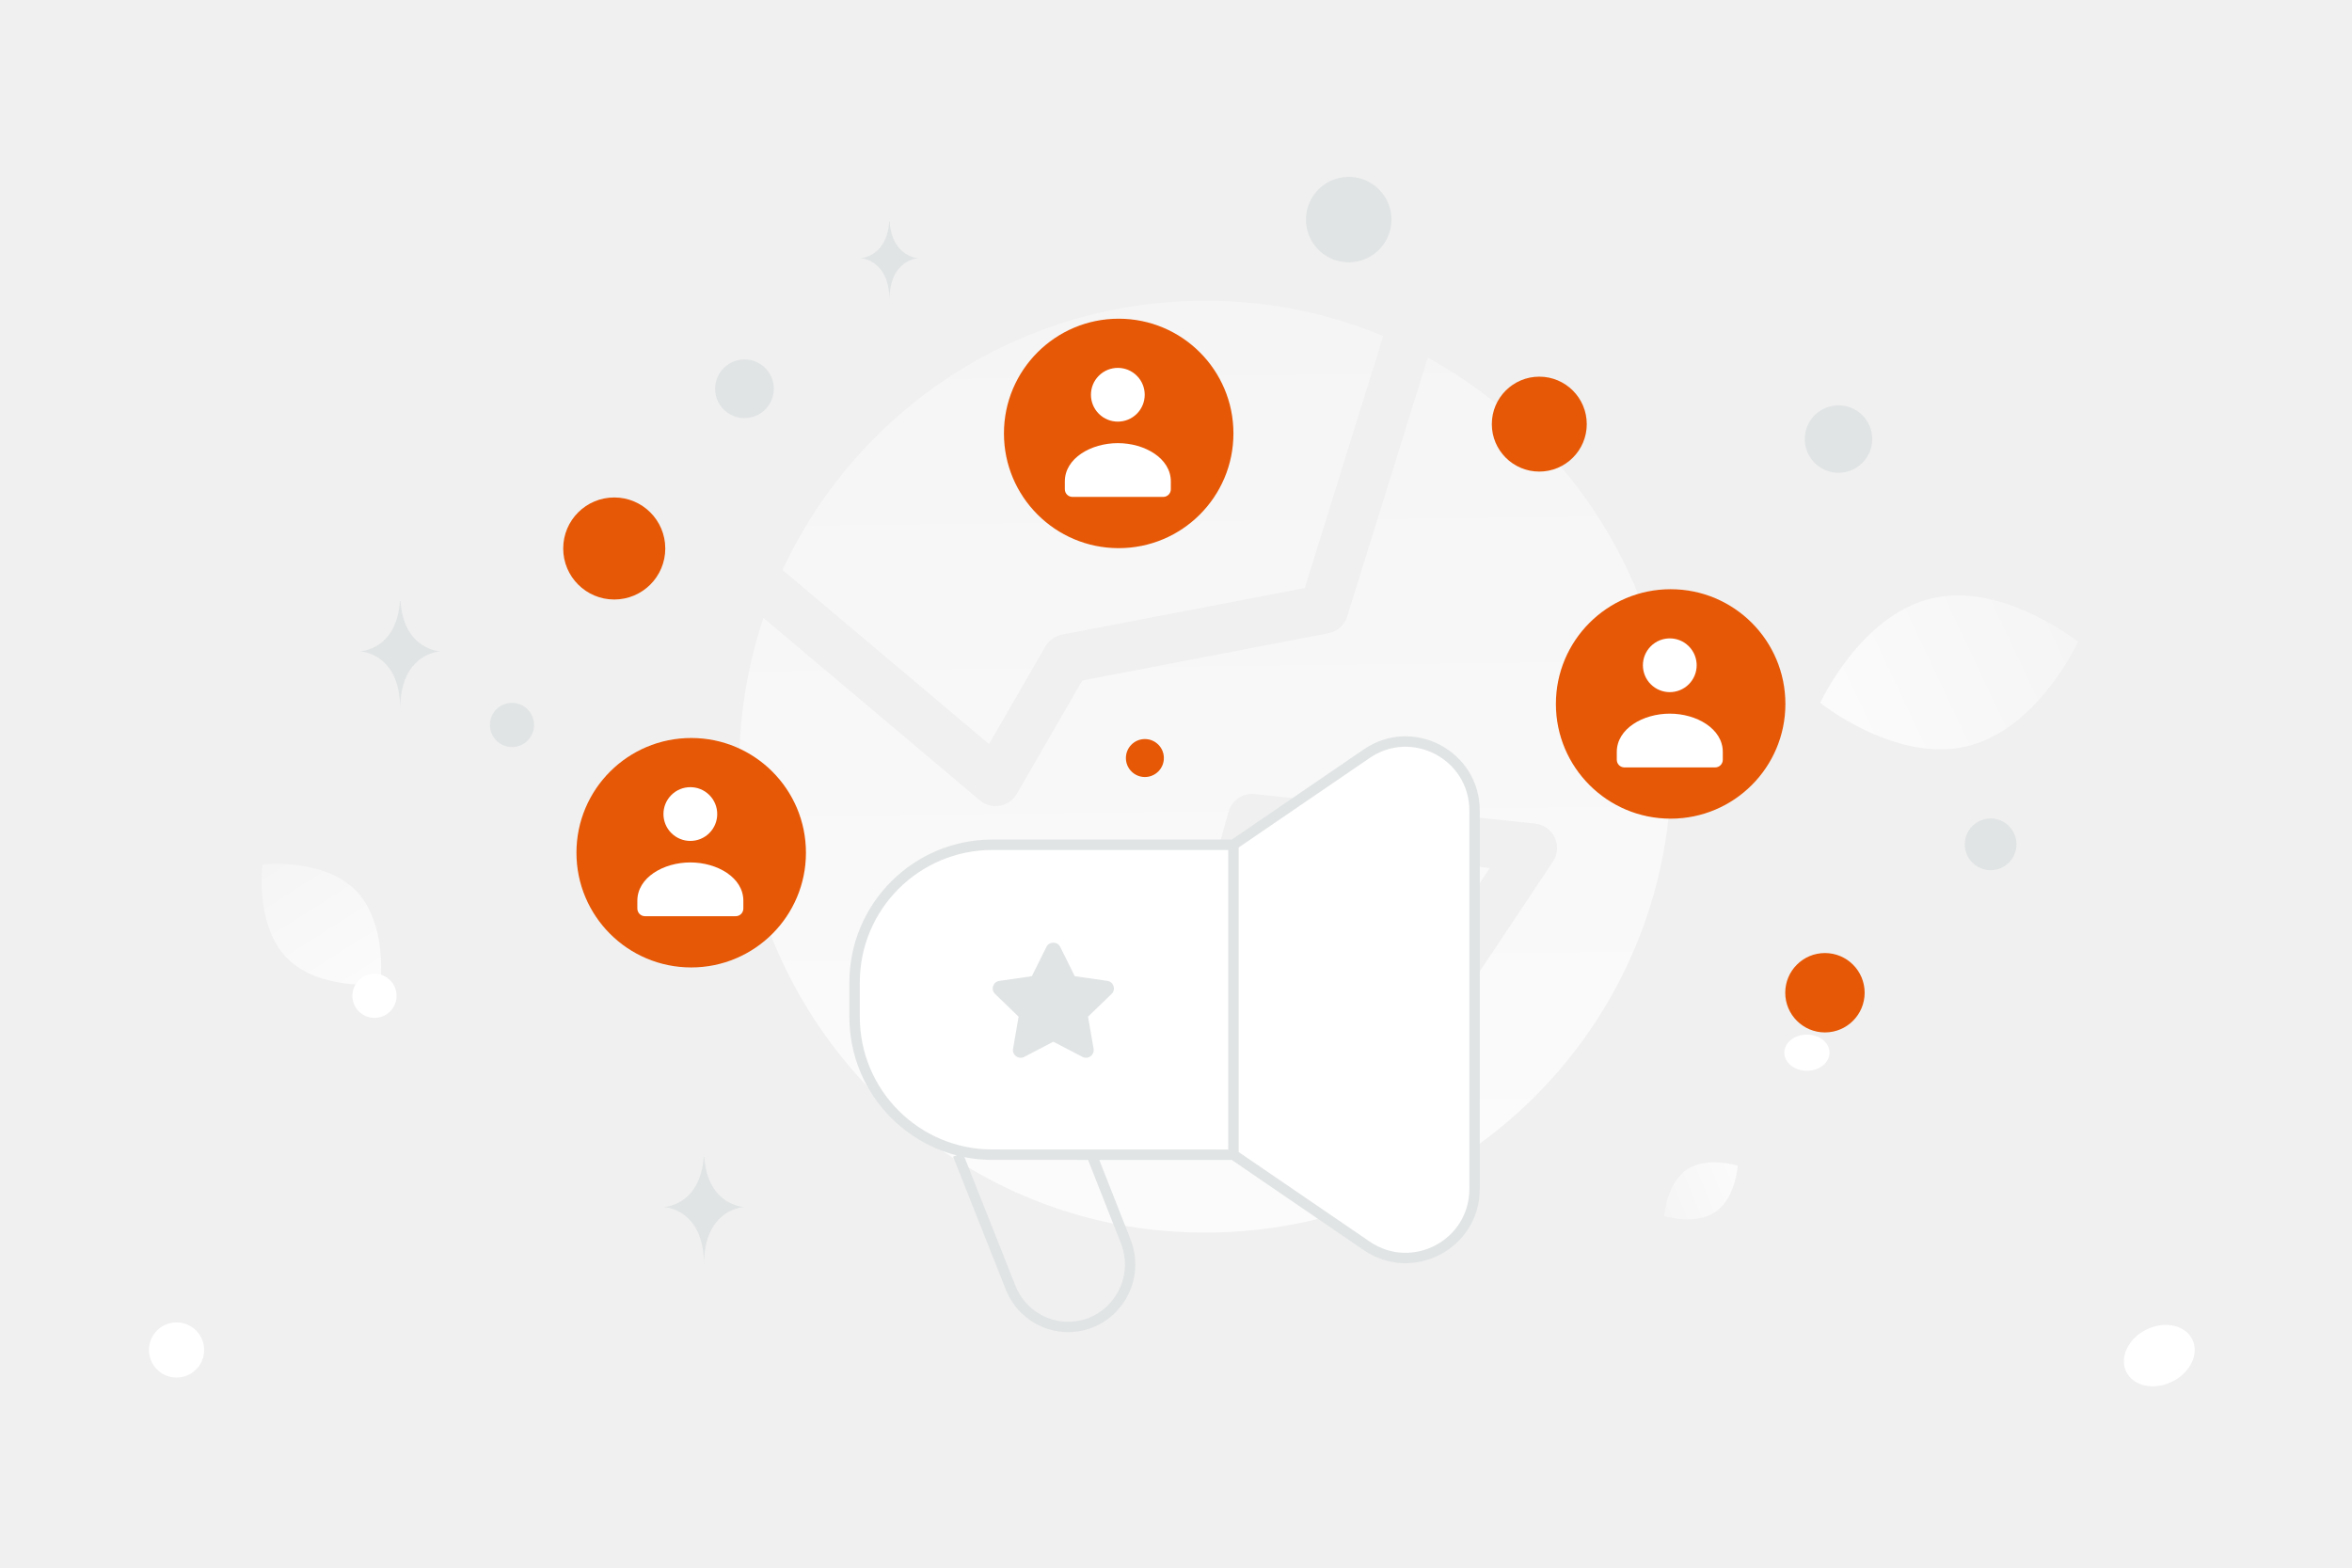
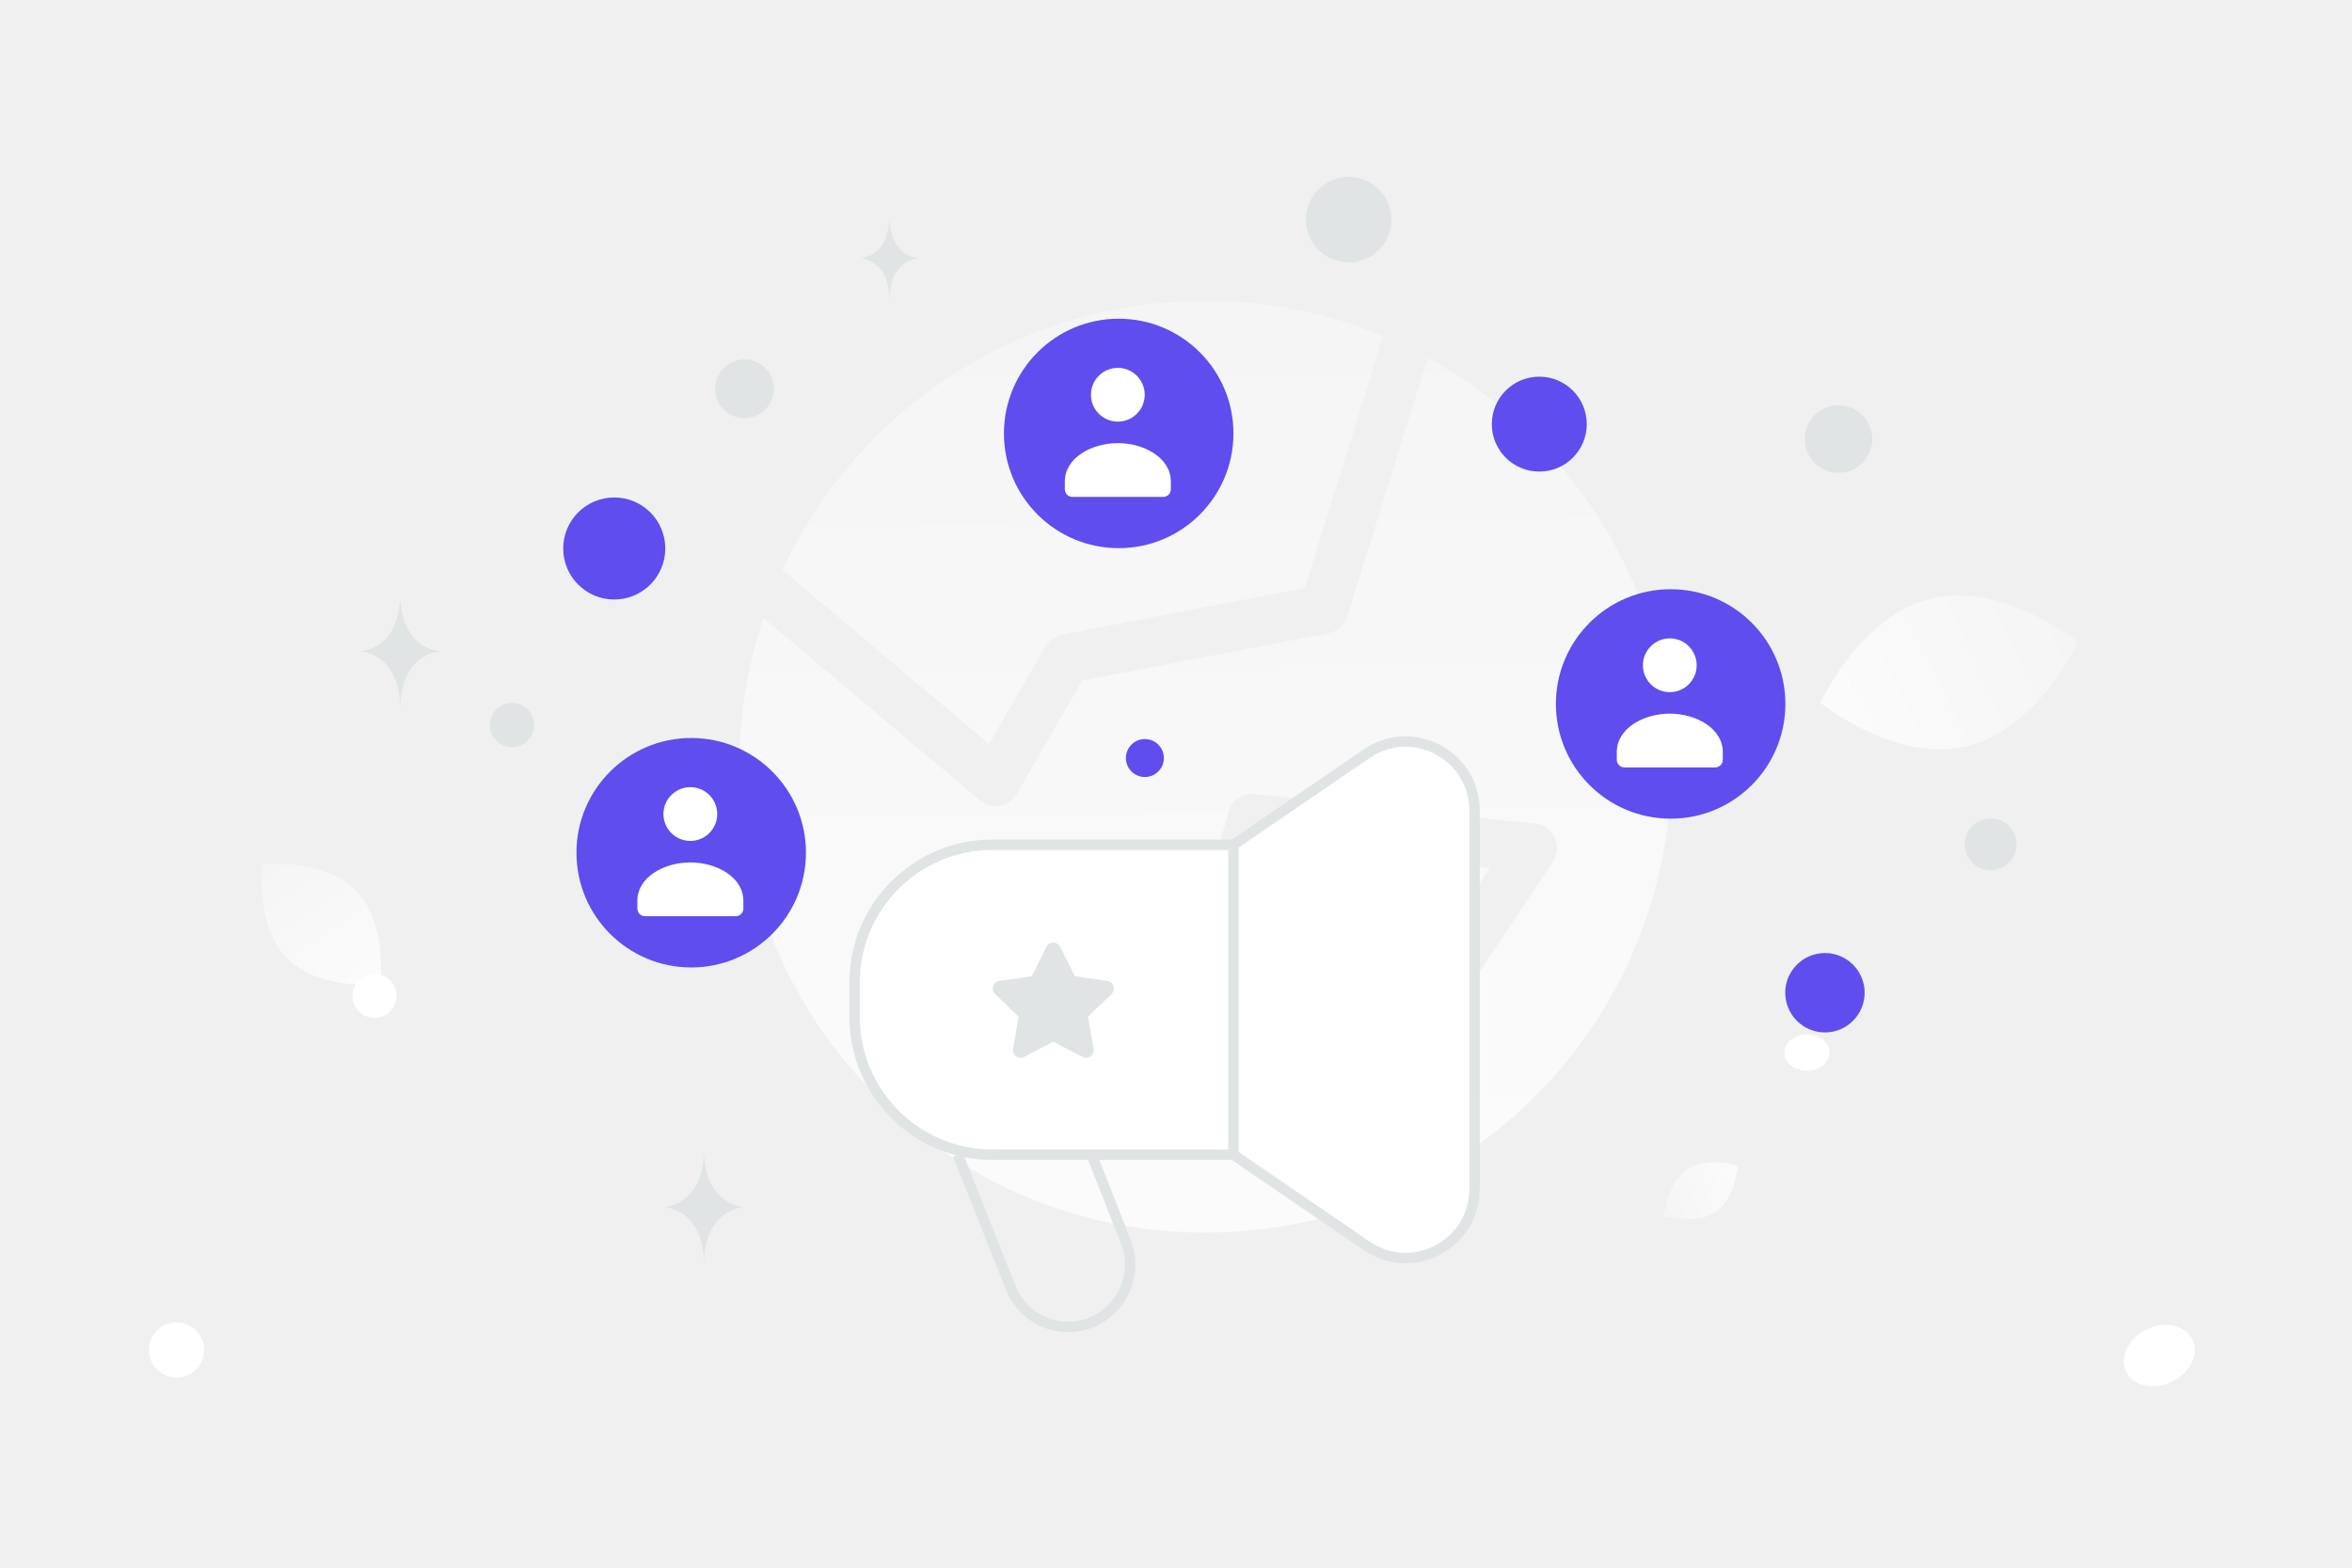
<svg xmlns="http://www.w3.org/2000/svg" width="900" height="600" viewBox="0 0 900 600" fill="none">
  <path fill="transparent" d="M0 0h900v600H0z" />
  <path fill-rule="evenodd" clip-rule="evenodd" d="M529.284 128.643c-16.303-6.824-33.774-11.258-51.956-12.843-78.572-6.832-147.482 36.891-177.895 102.337l79.03 66.636 21.565-37.377a9.368 9.368 0 0 1 6.348-4.519l92.914-17.849 29.994-96.385zm17.061 8.239-30.83 99.073a9.37 9.37 0 0 1-7.179 6.417l-94.218 18.099-25.02 43.364a9.37 9.37 0 0 1-14.155 2.481l-82.822-69.834c-7.592 22.644-10.775 47.335-8.538 73.063 7.371 84.786 76.722 154.137 161.507 161.508 111.437 9.689 203.435-82.29 193.746-193.746-5.224-60.073-41.577-112.403-92.491-140.425zm-76.249 173.823a9.37 9.37 0 0 1 10.006-6.798l107.337 11.307a9.37 9.37 0 0 1 6.814 14.515l-74.258 111.387a9.371 9.371 0 0 1-14.411 1.438l-52.676-52.512a9.367 9.367 0 0 1-2.409-9.155l19.597-70.182zm15.919 12.667-15.993 57.272 40.711 40.584 59.334-89.002-84.052-8.854z" fill="url(#a)" />
  <path fill-rule="evenodd" clip-rule="evenodd" d="m471.958 441.957-92.231-.026c-29.114 0-52.719-23.618-52.719-52.745v-13.14c0-29.127 23.605-52.732 52.732-52.732h92.231l51.031-34.873c17.503-11.954 41.239.58 41.239 21.773v144.87c0 21.193-23.749 33.727-41.239 21.76l-51.044-34.887z" fill="#fff" stroke="#E1E4E5" stroke-width="4" />
  <path fill-rule="evenodd" clip-rule="evenodd" d="M471.976 323.341v118.616-118.616z" fill="#fff" />
  <path d="M471.976 323.341v118.616m-105.419.001 20.151 50.847c3.598 9.094 12.323 15.051 22.01 15.051 16.752 0 28.218-17.054 22.037-32.777l-13.035-33.121" stroke="#E1E4E5" stroke-width="4" />
  <path d="M752.559 285.658c-27.237 6.452-56.045-16.647-56.045-16.647s15.373-33.548 42.62-39.981c27.237-6.452 56.036 16.627 56.036 16.627s-15.373 33.549-42.611 40.001z" fill="url(#b)" />
  <path d="M656.414 463.848c7.761-5.315 8.528-17.7 8.528-17.7s-11.818-3.76-19.576 1.562c-7.761 5.315-8.531 17.693-8.531 17.693s11.818 3.76 19.579-1.555z" fill="url(#c)" />
  <path d="M109.825 366.687c12.432 12.653 35.678 9.985 35.678 9.985s3.076-23.182-9.367-35.827c-12.431-12.653-35.666-9.993-35.666-9.993s-3.076 23.182 9.355 35.835z" fill="url(#d)" />
-   <circle cx="698.321" cy="379.949" r="15.191" transform="rotate(180 698.321 379.949)" fill="#e65806" />
-   <circle cx="438.094" cy="290.124" r="7.265" transform="rotate(180 438.094 290.124)" fill="#e65806" />
-   <circle r="19.528" transform="matrix(-1 0 0 1 235.042 209.921)" fill="#e65806" />
-   <circle r="18.165" transform="matrix(-1 0 0 1 589.016 162.325)" fill="#e65806" />
+   <circle cx="698.321" cy="379.949" r="15.191" transform="rotate(180 698.321 379.949)" fill="#5f4dee" />
+   <circle cx="438.094" cy="290.124" r="7.265" transform="rotate(180 438.094 290.124)" fill="#5f4dee" />
+   <circle r="19.528" transform="matrix(-1 0 0 1 235.042 209.921)" fill="#5f4dee" />
+   <circle r="18.165" transform="matrix(-1 0 0 1 589.016 162.325)" fill="#5f4dee" />
  <circle r="9.907" transform="matrix(-1 0 0 1 761.725 323.148)" fill="#E1E4E5" />
  <circle r="10.556" transform="matrix(-1 0 0 1 67.556 516.679)" fill="#fff" />
  <circle r="8.467" transform="matrix(-1 0 0 1 195.918 277.461)" fill="#E1E4E5" />
  <circle r="12.923" transform="matrix(-1 0 0 1 703.511 168.041)" fill="#E1E4E5" />
  <circle r="8.453" transform="scale(1 -1) rotate(-75 -176.7 -283.937)" fill="#fff" />
  <circle r="11.245" transform="matrix(-1 0 0 1 284.88 148.8)" fill="#E1E4E5" />
  <ellipse rx="8.65" ry="6.92" transform="matrix(-1 0 0 1 691.419 402.89)" fill="#fff" />
  <ellipse rx="14.079" ry="11.115" transform="scale(-1 1) rotate(26.006 -1536.52 -1529.617)" fill="#fff" />
  <circle r="16.37" transform="scale(1 -1) rotate(-75 203.276 -378.313)" fill="#E1E4E5" />
  <path d="M153.031 230.021h.226c1.34 18.986 15.46 19.278 15.46 19.278s-15.57.304-15.57 22.242c0-21.938-15.57-22.242-15.57-22.242s14.114-.292 15.454-19.278zm116.243 212.673h.227c1.34 18.986 15.459 19.278 15.459 19.278s-15.57.304-15.57 22.242c0-21.938-15.57-22.242-15.57-22.242s14.114-.292 15.454-19.278zm70.985-357.977h.163c.967 13.892 11.149 14.106 11.149 14.106s-11.228.223-11.228 16.275c0-16.052-11.228-16.275-11.228-16.275s10.178-.214 11.144-14.106z" fill="#E1E4E5" />
-   <rect x="384.162" y="121.978" width="87.816" height="87.816" rx="43.908" fill="#e65806" />
+   <rect x="384.162" y="121.978" width="87.816" height="87.816" rx="43.908" fill="#5f4dee" />
  <path fill-rule="evenodd" clip-rule="evenodd" d="M448.026 184.305v2.936c0 1.621-1.298 2.937-2.897 2.937H410.36c-1.599 0-2.897-1.316-2.897-2.937v-2.982c0-8.885 10.019-14.657 20.281-14.657 10.263 0 20.282 5.775 20.282 14.657m-13.01-40.45c4.018 4.018 4.018 10.532 0 14.549-4.017 4.018-10.531 4.018-14.549 0-4.017-4.017-4.017-10.531 0-14.549 4.018-4.018 10.532-4.018 14.549 0z" fill="#fff" />
-   <rect x="595.369" y="225.511" width="87.816" height="87.816" rx="43.908" fill="#e65806" />
+   <rect x="595.369" y="225.511" width="87.816" height="87.816" rx="43.908" fill="#5f4dee" />
  <path fill-rule="evenodd" clip-rule="evenodd" d="M659.233 287.838v2.936c0 1.621-1.298 2.936-2.897 2.936h-34.769c-1.599 0-2.897-1.315-2.897-2.936v-2.983c0-8.884 10.019-14.657 20.281-14.657 10.263 0 20.282 5.776 20.282 14.657m-13.009-40.449c4.017 4.017 4.017 10.531 0 14.549-4.018 4.017-10.532 4.017-14.549 0-4.018-4.018-4.018-10.532 0-14.549 4.017-4.018 10.531-4.018 14.549 0z" fill="#fff" />
-   <rect x="220.582" y="282.453" width="87.816" height="87.816" rx="43.908" fill="#e65806" />
+   <rect x="220.582" y="282.453" width="87.816" height="87.816" rx="43.908" fill="#5f4dee" />
  <path fill-rule="evenodd" clip-rule="evenodd" d="M284.445 344.781v2.936c0 1.62-1.298 2.936-2.897 2.936H246.78c-1.6 0-2.898-1.316-2.898-2.936v-2.983c0-8.885 10.019-14.657 20.282-14.657 10.262 0 20.281 5.775 20.281 14.657m-13.009-40.45c4.018 4.018 4.018 10.532 0 14.549-4.018 4.018-10.531 4.018-14.549 0-4.018-4.017-4.018-10.531 0-14.549 4.018-4.017 10.531-4.017 14.549 0z" fill="#fff" />
  <path fill-rule="evenodd" clip-rule="evenodd" d="m403.057 398.698 11.132 5.802c2.169 1.131 4.7-.698 4.286-3.092l-2.124-12.301 9.007-8.702c1.755-1.697.785-4.649-1.635-5.001l-12.45-1.792-5.566-11.199c-1.081-2.182-4.219-2.182-5.3 0l-5.566 11.199-12.449 1.799c-2.42.345-3.39 3.305-1.636 5.001l9.008 8.703-2.124 12.3c-.415 2.394 2.116 4.223 4.285 3.092l11.132-5.809z" fill="#E1E4E5" />
  <defs>
    <linearGradient id="a" x1="468.814" y1="671.716" x2="457.817" y2="-272.882" gradientUnits="userSpaceOnUse">
      <stop stop-color="#fff" />
      <stop offset="1" stop-color="#EEE" />
    </linearGradient>
    <linearGradient id="b" x1="649.991" y1="301.701" x2="888.427" y2="189.056" gradientUnits="userSpaceOnUse">
      <stop stop-color="#fff" />
      <stop offset="1" stop-color="#EEE" />
    </linearGradient>
    <linearGradient id="c" x1="683.588" y1="441.967" x2="601.68" y2="475.802" gradientUnits="userSpaceOnUse">
      <stop stop-color="#fff" />
      <stop offset="1" stop-color="#EEE" />
    </linearGradient>
    <linearGradient id="d" x1="159.425" y1="409.906" x2="69.552" y2="269.023" gradientUnits="userSpaceOnUse">
      <stop stop-color="#fff" />
      <stop offset="1" stop-color="#EEE" />
    </linearGradient>
  </defs>
</svg>
